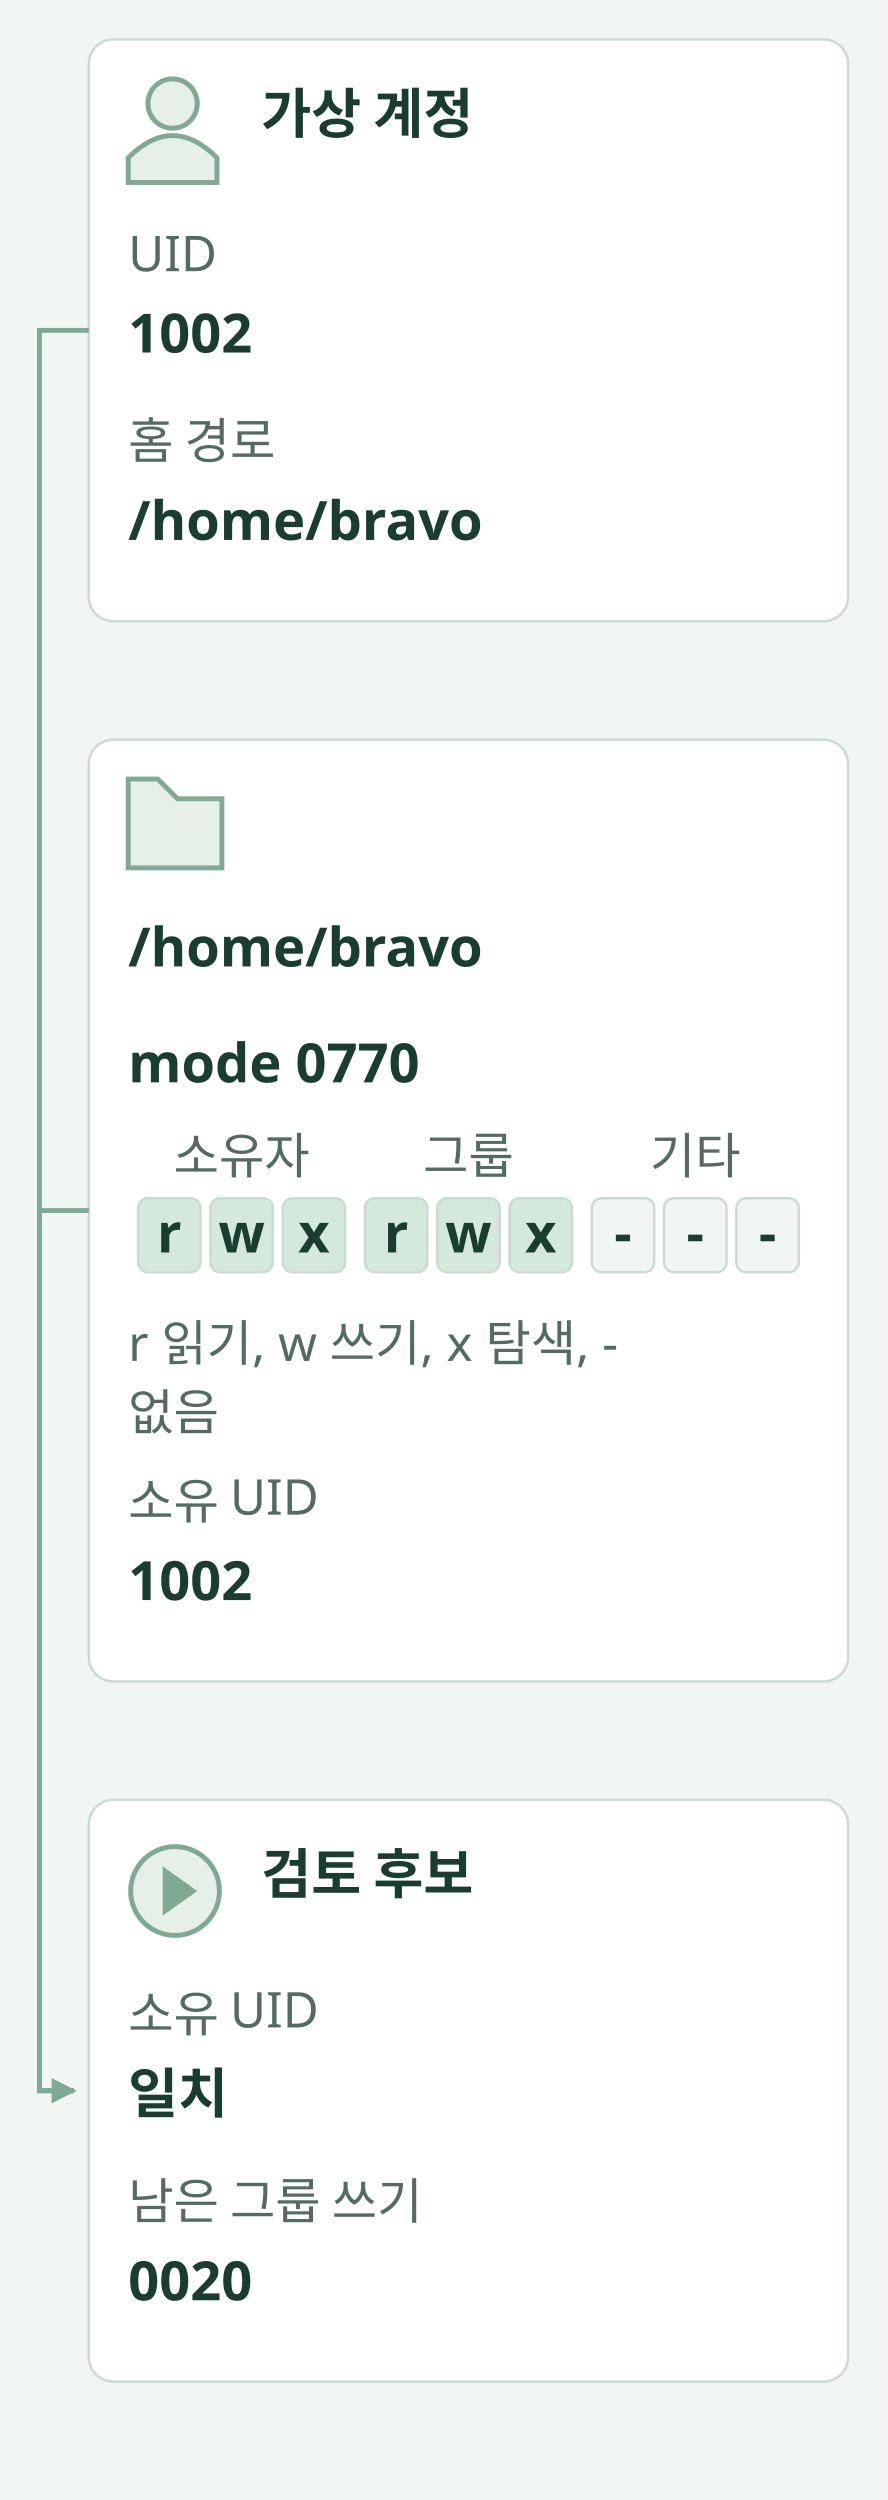
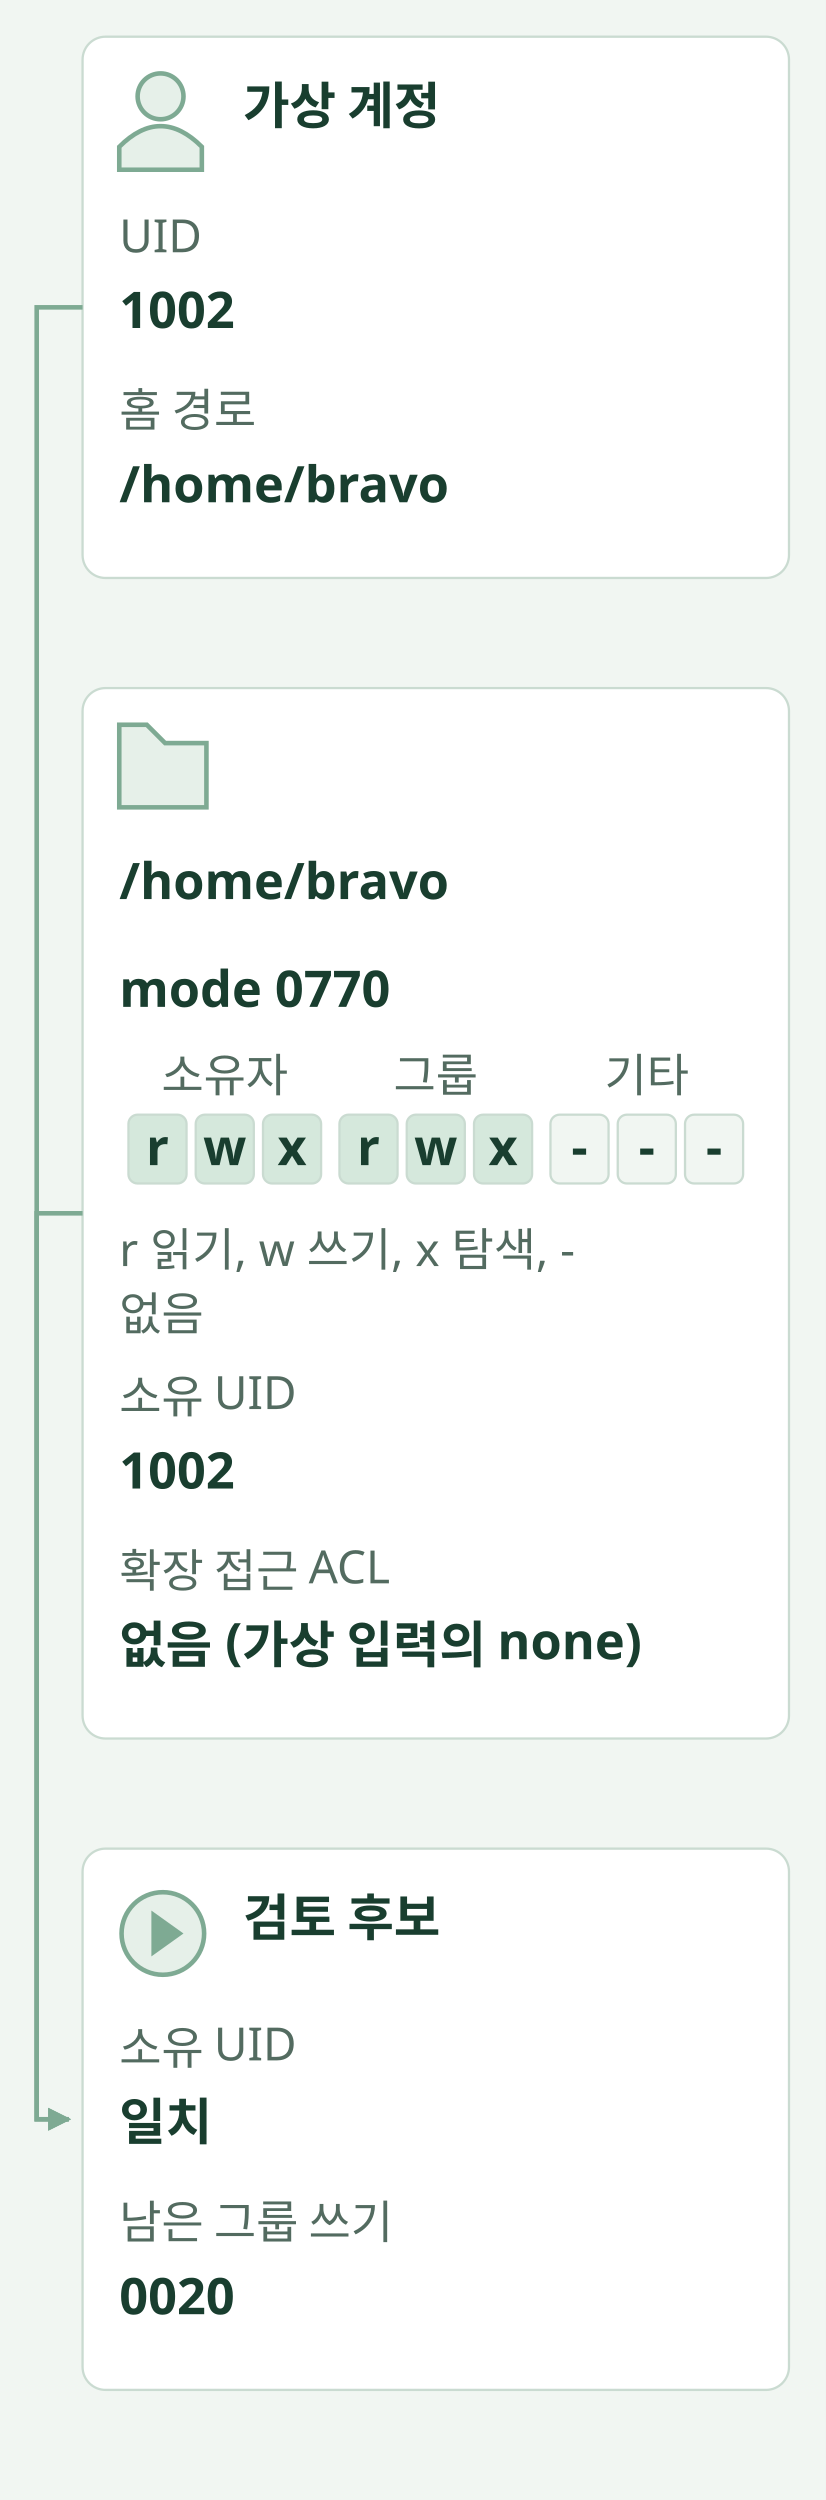
- <svg xmlns="http://www.w3.org/2000/svg" width="360" height="1014" viewBox="0 0 360 1014" data-diagram-kind="merge" data-explanation="structured" data-layout="mobile" role="img" aria-labelledby="title desc">
+ <svg xmlns="http://www.w3.org/2000/svg" width="360" height="1090" viewBox="0 0 360 1090" data-diagram-kind="merge" data-explanation="structured" data-layout="mobile" role="img" aria-labelledby="title desc">
  <defs>
    <marker id="arrow" viewBox="0 0 10 10" refX="9" refY="5" markerWidth="5" markerHeight="5" orient="auto-start-reverse">
      <path d="M0 0L10 5L0 10Z" fill="#7eaa93" />
    </marker>
  </defs>
-   <rect width="360" height="1014" fill="#f1f6f2" />
+   <rect width="360" height="1090" fill="#f1f6f2" />
  <g font-family="'Malgun Gothic','Noto Sans KR',sans-serif">
    <g data-panel="actor">
      <rect x="36" y="16" width="308" height="236" rx="10" fill="#fff" stroke="#cadbd1" />
      <circle cx="70" cy="42" r="10" fill="#e6f0e9" stroke="#7eaa93" stroke-width="2" />
      <path d="M52 74v-10q18-18 36 0v10Z" fill="#e6f0e9" stroke="#7eaa93" stroke-width="2" />
      <text x="106" y="54" font-size="22" fill="#193e2f" font-weight="700" text-anchor="start" data-role="key">
        <tspan x="106" dy="0">가상 계정</tspan>
      </text>
      <text x="52" y="110" font-size="20" fill="#536b60" font-weight="400" text-anchor="start">
        <tspan x="52" dy="0">UID</tspan>
      </text>
      <text x="52" y="143" font-size="22" fill="#193e2f" font-weight="700" text-anchor="start" data-role="key">
        <tspan x="52" dy="0">1002</tspan>
      </text>
      <text x="52" y="186" font-size="20" fill="#536b60" font-weight="400" text-anchor="start">
        <tspan x="52" dy="0">홈 경로</tspan>
      </text>
      <text x="52" y="219" font-size="22" fill="#193e2f" font-weight="700" text-anchor="start" data-role="key">
        <tspan x="52" dy="0">/home/bravo</tspan>
      </text>
    </g>
    <g data-panel="file">
-       <rect x="36" y="300" width="308" height="382" rx="10" fill="#fff" stroke="#cadbd1" />
+       <rect x="36" y="300" width="308" height="458" rx="10" fill="#fff" stroke="#cadbd1" />
      <path d="M52 324v28h38V324H72l-8-8H52v8Z" fill="#e6f0e9" stroke="#7eaa93" stroke-width="2" />
      <text x="52" y="392" font-size="22" fill="#193e2f" font-weight="700" text-anchor="start" data-role="key">
        <tspan x="52" dy="0">/home/bravo</tspan>
      </text>
      <text x="52" y="439" font-size="22" fill="#193e2f" font-weight="700" text-anchor="start" data-role="key">
        <tspan x="52" dy="0">mode 0770</tspan>
      </text>
      <g data-illustration="permission-bits" data-mode="0770">
        <text x="98" y="476" font-size="20" fill="#536b60" font-weight="400" text-anchor="middle">소유자</text>
        <rect x="56" y="486" width="25.333" height="30" rx="4" fill="#d5e8dc" stroke="#cadbd1" />
        <text x="68.667" y="508" font-size="22" fill="#193e2f" font-weight="700" text-anchor="middle" data-role="key">r</text>
        <rect x="85.333" y="486" width="25.333" height="30" rx="4" fill="#d5e8dc" stroke="#cadbd1" />
        <text x="98" y="508" font-size="22" fill="#193e2f" font-weight="700" text-anchor="middle" data-role="key">w</text>
        <rect x="114.667" y="486" width="25.333" height="30" rx="4" fill="#d5e8dc" stroke="#cadbd1" />
        <text x="127.333" y="508" font-size="22" fill="#193e2f" font-weight="700" text-anchor="middle" data-role="key">x</text>
        <text x="190" y="476" font-size="20" fill="#536b60" font-weight="400" text-anchor="middle">그룹</text>
        <rect x="148" y="486" width="25.333" height="30" rx="4" fill="#d5e8dc" stroke="#cadbd1" />
        <text x="160.667" y="508" font-size="22" fill="#193e2f" font-weight="700" text-anchor="middle" data-role="key">r</text>
        <rect x="177.333" y="486" width="25.333" height="30" rx="4" fill="#d5e8dc" stroke="#cadbd1" />
        <text x="190" y="508" font-size="22" fill="#193e2f" font-weight="700" text-anchor="middle" data-role="key">w</text>
        <rect x="206.667" y="486" width="25.333" height="30" rx="4" fill="#d5e8dc" stroke="#cadbd1" />
        <text x="219.333" y="508" font-size="22" fill="#193e2f" font-weight="700" text-anchor="middle" data-role="key">x</text>
        <text x="282" y="476" font-size="20" fill="#536b60" font-weight="400" text-anchor="middle">기타</text>
        <rect x="240" y="486" width="25.333" height="30" rx="4" fill="#f1f6f2" stroke="#cadbd1" />
        <text x="252.667" y="508" font-size="22" fill="#193e2f" font-weight="700" text-anchor="middle" data-role="key">-</text>
        <rect x="269.333" y="486" width="25.333" height="30" rx="4" fill="#f1f6f2" stroke="#cadbd1" />
        <text x="282" y="508" font-size="22" fill="#193e2f" font-weight="700" text-anchor="middle" data-role="key">-</text>
        <rect x="298.667" y="486" width="25.333" height="30" rx="4" fill="#f1f6f2" stroke="#cadbd1" />
        <text x="311.333" y="508" font-size="22" fill="#193e2f" font-weight="700" text-anchor="middle" data-role="key">-</text>
      </g>
      <text x="52" y="552" font-size="20" fill="#536b60" font-weight="400" text-anchor="start">
        <tspan x="52" dy="0">r 읽기, w 쓰기, x 탐색, -</tspan>
        <tspan x="52" dy="28">없음</tspan>
      </text>
      <text x="52" y="616" font-size="20" fill="#536b60" font-weight="400" text-anchor="start">
        <tspan x="52" dy="0">소유 UID</tspan>
      </text>
      <text x="52" y="649" font-size="22" fill="#193e2f" font-weight="700" text-anchor="start" data-role="key">
        <tspan x="52" dy="0">1002</tspan>
      </text>
+       <text x="52" y="692" font-size="20" fill="#536b60" font-weight="400" text-anchor="start">
+         <tspan x="52" dy="0">확장 접근 ACL</tspan>
+       </text>
+       <text x="52" y="725" font-size="22" fill="#193e2f" font-weight="700" text-anchor="start" data-role="key">
+         <tspan x="52" dy="0">없음 (가상 입력의 none)</tspan>
+       </text>
    </g>
    <g data-panel="actor">
-       <rect x="36" y="730" width="308" height="236" rx="10" fill="#fff" stroke="#cadbd1" />
-       <circle cx="71" cy="767" r="18" fill="#e6f0e9" stroke="#7eaa93" stroke-width="2" />
-       <path d="M66 757l14 10-14 10Z" fill="#7eaa93" />
-       <text x="106" y="768" font-size="22" fill="#193e2f" font-weight="700" text-anchor="start" data-role="key">
+       <rect x="36" y="806" width="308" height="236" rx="10" fill="#fff" stroke="#cadbd1" />
+       <circle cx="71" cy="843" r="18" fill="#e6f0e9" stroke="#7eaa93" stroke-width="2" />
+       <path d="M66 833l14 10-14 10Z" fill="#7eaa93" />
+       <text x="106" y="844" font-size="22" fill="#193e2f" font-weight="700" text-anchor="start" data-role="key">
        <tspan x="106" dy="0">검토 후보</tspan>
      </text>
-       <text x="52" y="824" font-size="20" fill="#536b60" font-weight="400" text-anchor="start">
+       <text x="52" y="900" font-size="20" fill="#536b60" font-weight="400" text-anchor="start">
        <tspan x="52" dy="0">소유 UID</tspan>
      </text>
-       <text x="52" y="857" font-size="22" fill="#193e2f" font-weight="700" text-anchor="start" data-role="key">
+       <text x="52" y="933" font-size="22" fill="#193e2f" font-weight="700" text-anchor="start" data-role="key">
        <tspan x="52" dy="0">일치</tspan>
      </text>
-       <text x="52" y="900" font-size="20" fill="#536b60" font-weight="400" text-anchor="start">
+       <text x="52" y="976" font-size="20" fill="#536b60" font-weight="400" text-anchor="start">
        <tspan x="52" dy="0">남은 그룹 쓰기</tspan>
      </text>
-       <text x="52" y="933" font-size="22" fill="#193e2f" font-weight="700" text-anchor="start" data-role="key">
+       <text x="52" y="1009" font-size="22" fill="#193e2f" font-weight="700" text-anchor="start" data-role="key">
        <tspan x="52" dy="0">0020</tspan>
      </text>
    </g>
-     <path d="M36 134H16V848H30" fill="none" stroke="#7eaa93" stroke-width="2" marker-end="url(#arrow)" />
-     <path d="M36 491H16V848H30" fill="none" stroke="#7eaa93" stroke-width="2" marker-end="url(#arrow)" />
+     <path d="M36 134H16V924H30" fill="none" stroke="#7eaa93" stroke-width="2" marker-end="url(#arrow)" />
+     <path d="M36 529H16V924H30" fill="none" stroke="#7eaa93" stroke-width="2" marker-end="url(#arrow)" />
  </g>
</svg>
